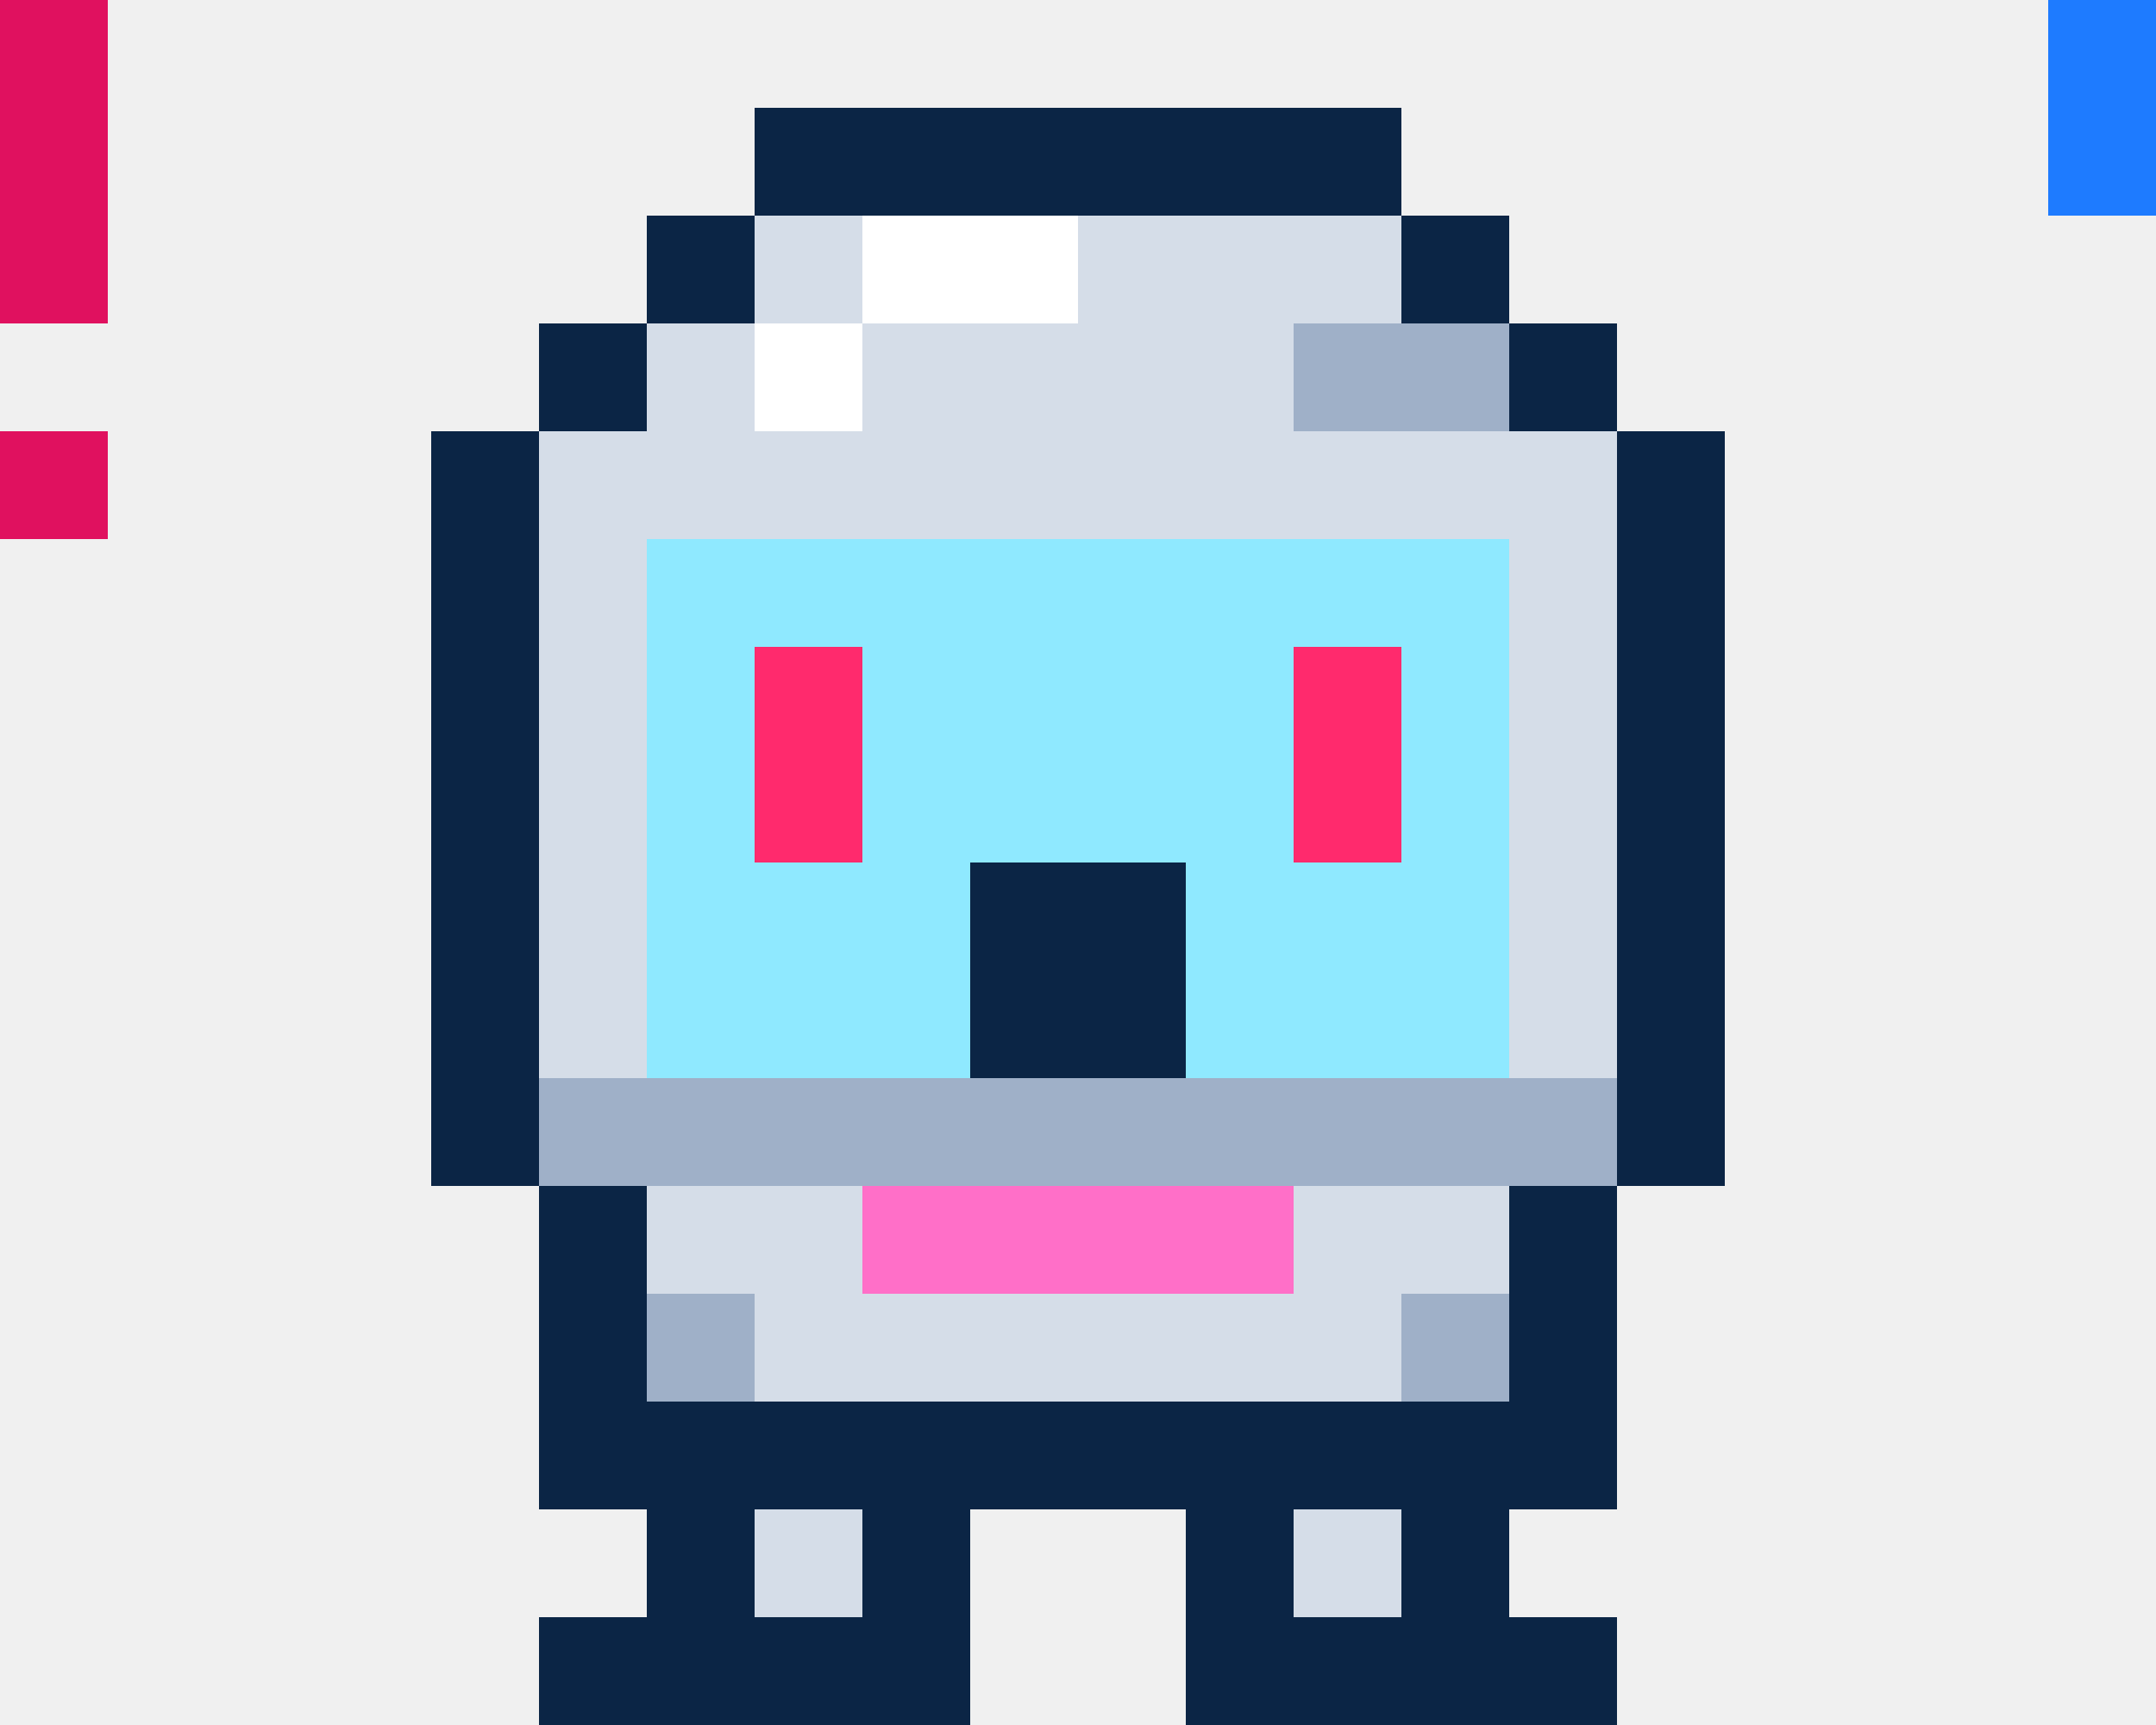
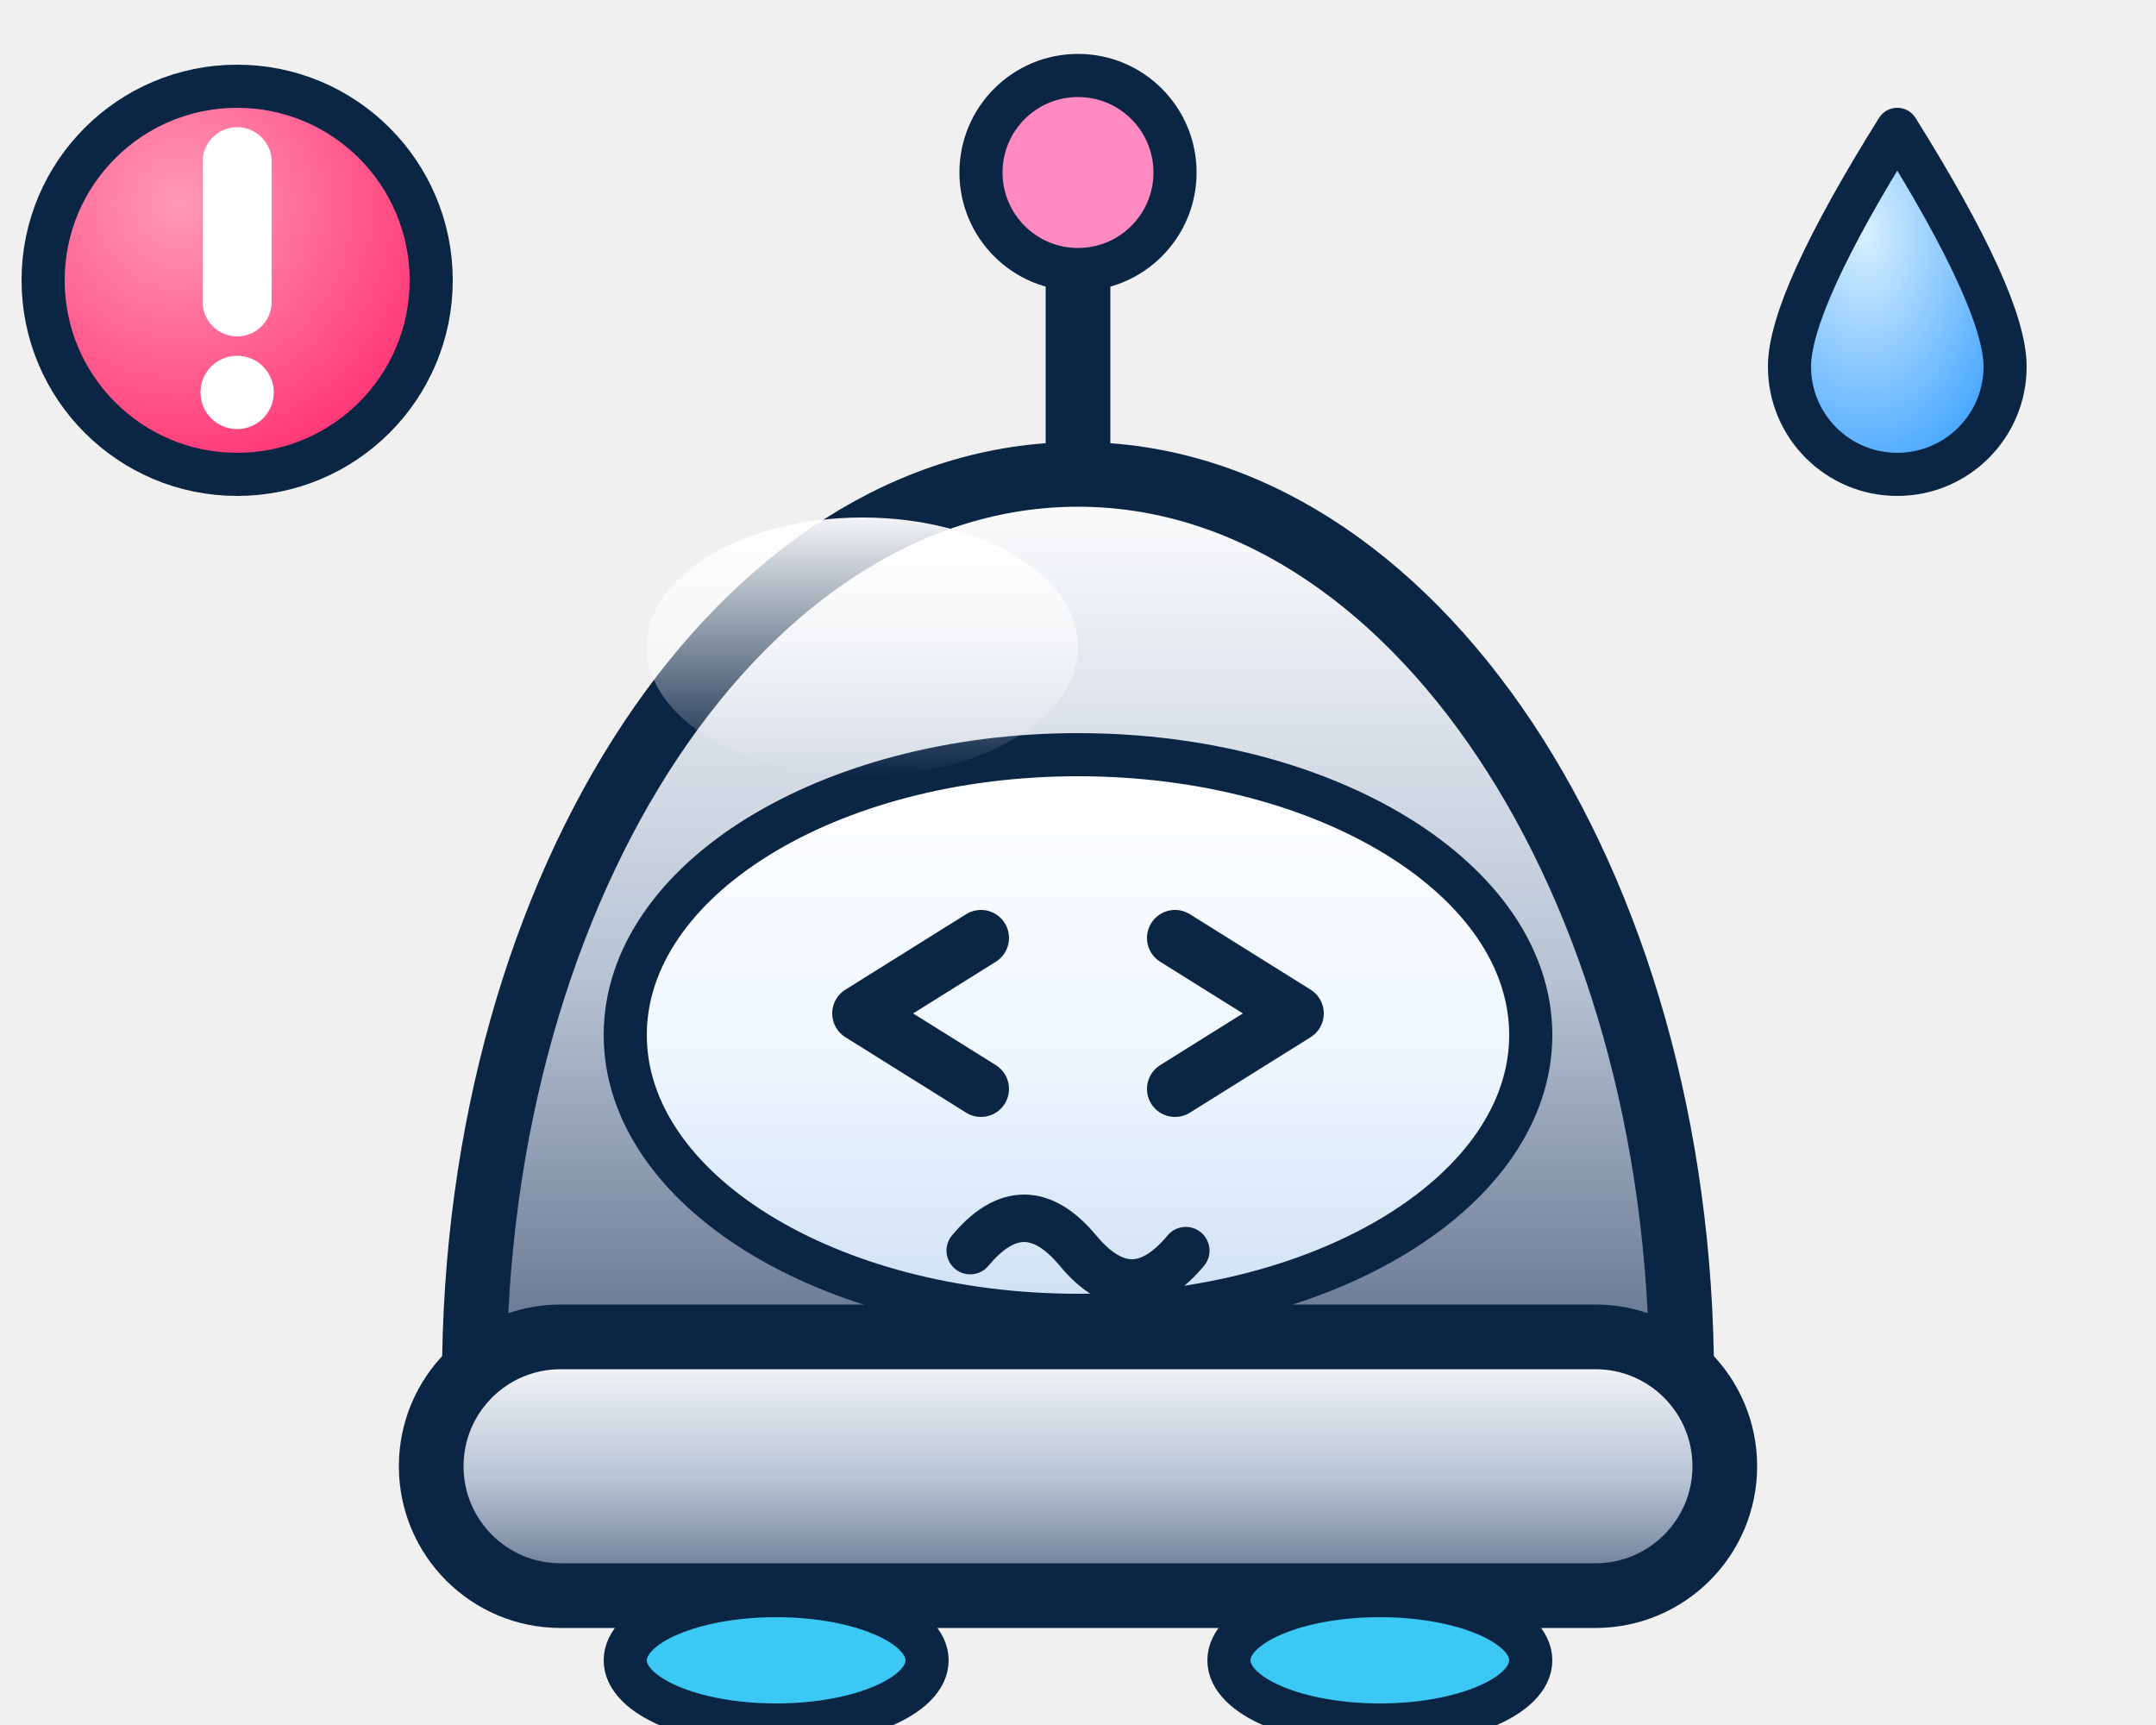
- <svg xmlns="http://www.w3.org/2000/svg" viewBox="0 0 20 16" width="160" height="128" shape-rendering="crispEdges">
-   <rect x="0" y="0" width="1" height="1" fill="#e0115f" />
-   <rect x="19" y="0" width="1" height="1" fill="#1e7bff" />
-   <rect x="0" y="1" width="1" height="1" fill="#e0115f" />
-   <rect x="7" y="1" width="6" height="1" fill="#0b2545" />
-   <rect x="19" y="1" width="1" height="1" fill="#1e7bff" />
-   <rect x="0" y="2" width="1" height="1" fill="#e0115f" />
-   <rect x="6" y="2" width="1" height="1" fill="#0b2545" />
-   <rect x="7" y="2" width="1" height="1" fill="#d5dde8" />
-   <rect x="8" y="2" width="2" height="1" fill="#ffffff" />
-   <rect x="10" y="2" width="3" height="1" fill="#d5dde8" />
-   <rect x="13" y="2" width="1" height="1" fill="#0b2545" />
-   <rect x="5" y="3" width="1" height="1" fill="#0b2545" />
-   <rect x="6" y="3" width="1" height="1" fill="#d5dde8" />
-   <rect x="7" y="3" width="1" height="1" fill="#ffffff" />
-   <rect x="8" y="3" width="4" height="1" fill="#d5dde8" />
-   <rect x="12" y="3" width="2" height="1" fill="#9fb0c8" />
-   <rect x="14" y="3" width="1" height="1" fill="#0b2545" />
-   <rect x="0" y="4" width="1" height="1" fill="#e0115f" />
-   <rect x="4" y="4" width="1" height="1" fill="#0b2545" />
-   <rect x="5" y="4" width="10" height="1" fill="#d5dde8" />
-   <rect x="15" y="4" width="1" height="1" fill="#0b2545" />
-   <rect x="4" y="5" width="1" height="1" fill="#0b2545" />
-   <rect x="5" y="5" width="1" height="1" fill="#d5dde8" />
-   <rect x="6" y="5" width="8" height="1" fill="#8fe9ff" />
-   <rect x="14" y="5" width="1" height="1" fill="#d5dde8" />
-   <rect x="15" y="5" width="1" height="1" fill="#0b2545" />
-   <rect x="4" y="6" width="1" height="1" fill="#0b2545" />
-   <rect x="5" y="6" width="1" height="1" fill="#d5dde8" />
-   <rect x="6" y="6" width="1" height="1" fill="#8fe9ff" />
-   <rect x="7" y="6" width="1" height="1" fill="#ff2a6d" />
-   <rect x="8" y="6" width="4" height="1" fill="#8fe9ff" />
-   <rect x="12" y="6" width="1" height="1" fill="#ff2a6d" />
-   <rect x="13" y="6" width="1" height="1" fill="#8fe9ff" />
-   <rect x="14" y="6" width="1" height="1" fill="#d5dde8" />
-   <rect x="15" y="6" width="1" height="1" fill="#0b2545" />
-   <rect x="4" y="7" width="1" height="1" fill="#0b2545" />
-   <rect x="5" y="7" width="1" height="1" fill="#d5dde8" />
-   <rect x="6" y="7" width="1" height="1" fill="#8fe9ff" />
-   <rect x="7" y="7" width="1" height="1" fill="#ff2a6d" />
-   <rect x="8" y="7" width="4" height="1" fill="#8fe9ff" />
-   <rect x="12" y="7" width="1" height="1" fill="#ff2a6d" />
-   <rect x="13" y="7" width="1" height="1" fill="#8fe9ff" />
-   <rect x="14" y="7" width="1" height="1" fill="#d5dde8" />
-   <rect x="15" y="7" width="1" height="1" fill="#0b2545" />
-   <rect x="4" y="8" width="1" height="1" fill="#0b2545" />
-   <rect x="5" y="8" width="1" height="1" fill="#d5dde8" />
-   <rect x="6" y="8" width="3" height="1" fill="#8fe9ff" />
-   <rect x="9" y="8" width="2" height="1" fill="#0b2545" />
-   <rect x="11" y="8" width="3" height="1" fill="#8fe9ff" />
-   <rect x="14" y="8" width="1" height="1" fill="#d5dde8" />
-   <rect x="15" y="8" width="1" height="1" fill="#0b2545" />
-   <rect x="4" y="9" width="1" height="1" fill="#0b2545" />
-   <rect x="5" y="9" width="1" height="1" fill="#d5dde8" />
-   <rect x="6" y="9" width="3" height="1" fill="#8fe9ff" />
-   <rect x="9" y="9" width="2" height="1" fill="#0b2545" />
-   <rect x="11" y="9" width="3" height="1" fill="#8fe9ff" />
-   <rect x="14" y="9" width="1" height="1" fill="#d5dde8" />
-   <rect x="15" y="9" width="1" height="1" fill="#0b2545" />
-   <rect x="4" y="10" width="1" height="1" fill="#0b2545" />
-   <rect x="5" y="10" width="10" height="1" fill="#9fb0c8" />
-   <rect x="15" y="10" width="1" height="1" fill="#0b2545" />
-   <rect x="5" y="11" width="1" height="1" fill="#0b2545" />
-   <rect x="6" y="11" width="2" height="1" fill="#d5dde8" />
-   <rect x="8" y="11" width="4" height="1" fill="#ff6fc8" />
-   <rect x="12" y="11" width="2" height="1" fill="#d5dde8" />
-   <rect x="14" y="11" width="1" height="1" fill="#0b2545" />
-   <rect x="5" y="12" width="1" height="1" fill="#0b2545" />
-   <rect x="6" y="12" width="1" height="1" fill="#9fb0c8" />
-   <rect x="7" y="12" width="6" height="1" fill="#d5dde8" />
-   <rect x="13" y="12" width="1" height="1" fill="#9fb0c8" />
-   <rect x="14" y="12" width="1" height="1" fill="#0b2545" />
-   <rect x="5" y="13" width="10" height="1" fill="#0b2545" />
-   <rect x="6" y="14" width="1" height="1" fill="#0b2545" />
-   <rect x="7" y="14" width="1" height="1" fill="#d5dde8" />
-   <rect x="8" y="14" width="1" height="1" fill="#0b2545" />
-   <rect x="11" y="14" width="1" height="1" fill="#0b2545" />
-   <rect x="12" y="14" width="1" height="1" fill="#d5dde8" />
-   <rect x="13" y="14" width="1" height="1" fill="#0b2545" />
-   <rect x="5" y="15" width="4" height="1" fill="#0b2545" />
-   <rect x="11" y="15" width="4" height="1" fill="#0b2545" />
+ <svg xmlns="http://www.w3.org/2000/svg" viewBox="0 0 100 80" width="160" height="128">
+   <defs>
+     <linearGradient id="shine" x1="0" y1="0" x2="0" y2="1">
+       <stop offset="0" stop-color="#ffffff" stop-opacity=".95" />
+       <stop offset="1" stop-color="#ffffff" stop-opacity="0" />
+     </linearGradient>
+     <radialGradient id="badge-bad" cx=".35" cy=".3" r=".8">
+       <stop offset="0" stop-color="#ff9ab8" />
+       <stop offset="1" stop-color="#ff2a6d" />
+     </radialGradient>
+     <radialGradient id="badge-good" cx=".35" cy=".3" r=".8">
+       <stop offset="0" stop-color="#b8ffb0" />
+       <stop offset="1" stop-color="#2fc84a" />
+     </radialGradient>
+     <radialGradient id="drop" cx=".35" cy=".3" r=".8">
+       <stop offset="0" stop-color="#d8f0ff" />
+       <stop offset="1" stop-color="#3aa0ff" />
+     </radialGradient>
+     <radialGradient id="bolt" cx=".35" cy=".3" r=".8">
+       <stop offset="0" stop-color="#fff6c0" />
+       <stop offset="1" stop-color="#ffd23a" />
+     </radialGradient>
+     <linearGradient id="chrome-body" x1="0" y1="0" x2="0" y2="1">
+       <stop offset="0" stop-color="#ffffff" />
+       <stop offset=".55" stop-color="#b8c4d4" />
+       <stop offset="1" stop-color="#5e6e8a" />
+     </linearGradient>
+     <linearGradient id="chrome-visor" x1="0" y1="0" x2="0" y2="1">
+       <stop offset="0" stop-color="#ffffff" />
+       <stop offset=".55" stop-color="#eef6ff" />
+       <stop offset="1" stop-color="#cfe0f4" />
+     </linearGradient>
+   </defs>
+   <path d="M50 22V10" fill="none" stroke="#0b2545" stroke-width="3" stroke-linejoin="round" stroke-linecap="round" />
+   <circle cx="50" cy="8" r="4.5" fill="#ff8ac2" stroke="#0b2545" stroke-width="2" stroke-linejoin="round" stroke-linecap="round" />
+   <path d="M22 64A28 42 0 0 1 78 64Z" fill="url(#chrome-body)" stroke="#0b2545" stroke-width="3" stroke-linejoin="round" stroke-linecap="round" />
+   <rect x="20" y="62" width="60" height="12" rx="6" fill="url(#chrome-body)" stroke="#0b2545" stroke-width="3" stroke-linejoin="round" stroke-linecap="round" />
+   <ellipse cx="50" cy="48" rx="21" ry="13" fill="url(#chrome-visor)" stroke="#0b2545" stroke-width="2" stroke-linejoin="round" stroke-linecap="round" />
+   <ellipse cx="40" cy="30" rx="10" ry="6" fill="url(#shine)" />
+   <ellipse cx="36" cy="77" rx="7" ry="3" fill="#3cc8f4" stroke="#0b2545" stroke-width="2" stroke-linejoin="round" stroke-linecap="round" />
+   <ellipse cx="64" cy="77" rx="7" ry="3" fill="#3cc8f4" stroke="#0b2545" stroke-width="2" stroke-linejoin="round" stroke-linecap="round" />
+   <path d="M45.5 43.5L39.9 47L45.5 50.5" fill="none" stroke="#0b2545" stroke-width="2.6" stroke-linejoin="round" stroke-linecap="round" />
+   <path d="M54.5 43.5L60.1 47L54.5 50.5" fill="none" stroke="#0b2545" stroke-width="2.6" stroke-linejoin="round" stroke-linecap="round" />
+   <path d="M45 58Q47.5 55 50 58Q52.5 61 55 58" fill="none" stroke="#0b2545" stroke-width="2.2" stroke-linejoin="round" stroke-linecap="round" />
+   <circle cx="11" cy="13" r="9" fill="url(#badge-bad)" stroke="#0b2545" stroke-width="2" stroke-linejoin="round" stroke-linecap="round" />
+   <path d="M11 7.5V14" stroke="#ffffff" stroke-width="3.2" stroke-linecap="round" />
+   <circle cx="11" cy="18.2" r="1.7" fill="#ffffff" />
+   <path d="M88 6Q83 14 83 17A5 5 0 0 0 93 17Q93 14 88 6Z" fill="url(#drop)" stroke="#0b2545" stroke-width="2" stroke-linejoin="round" stroke-linecap="round" />
</svg>
